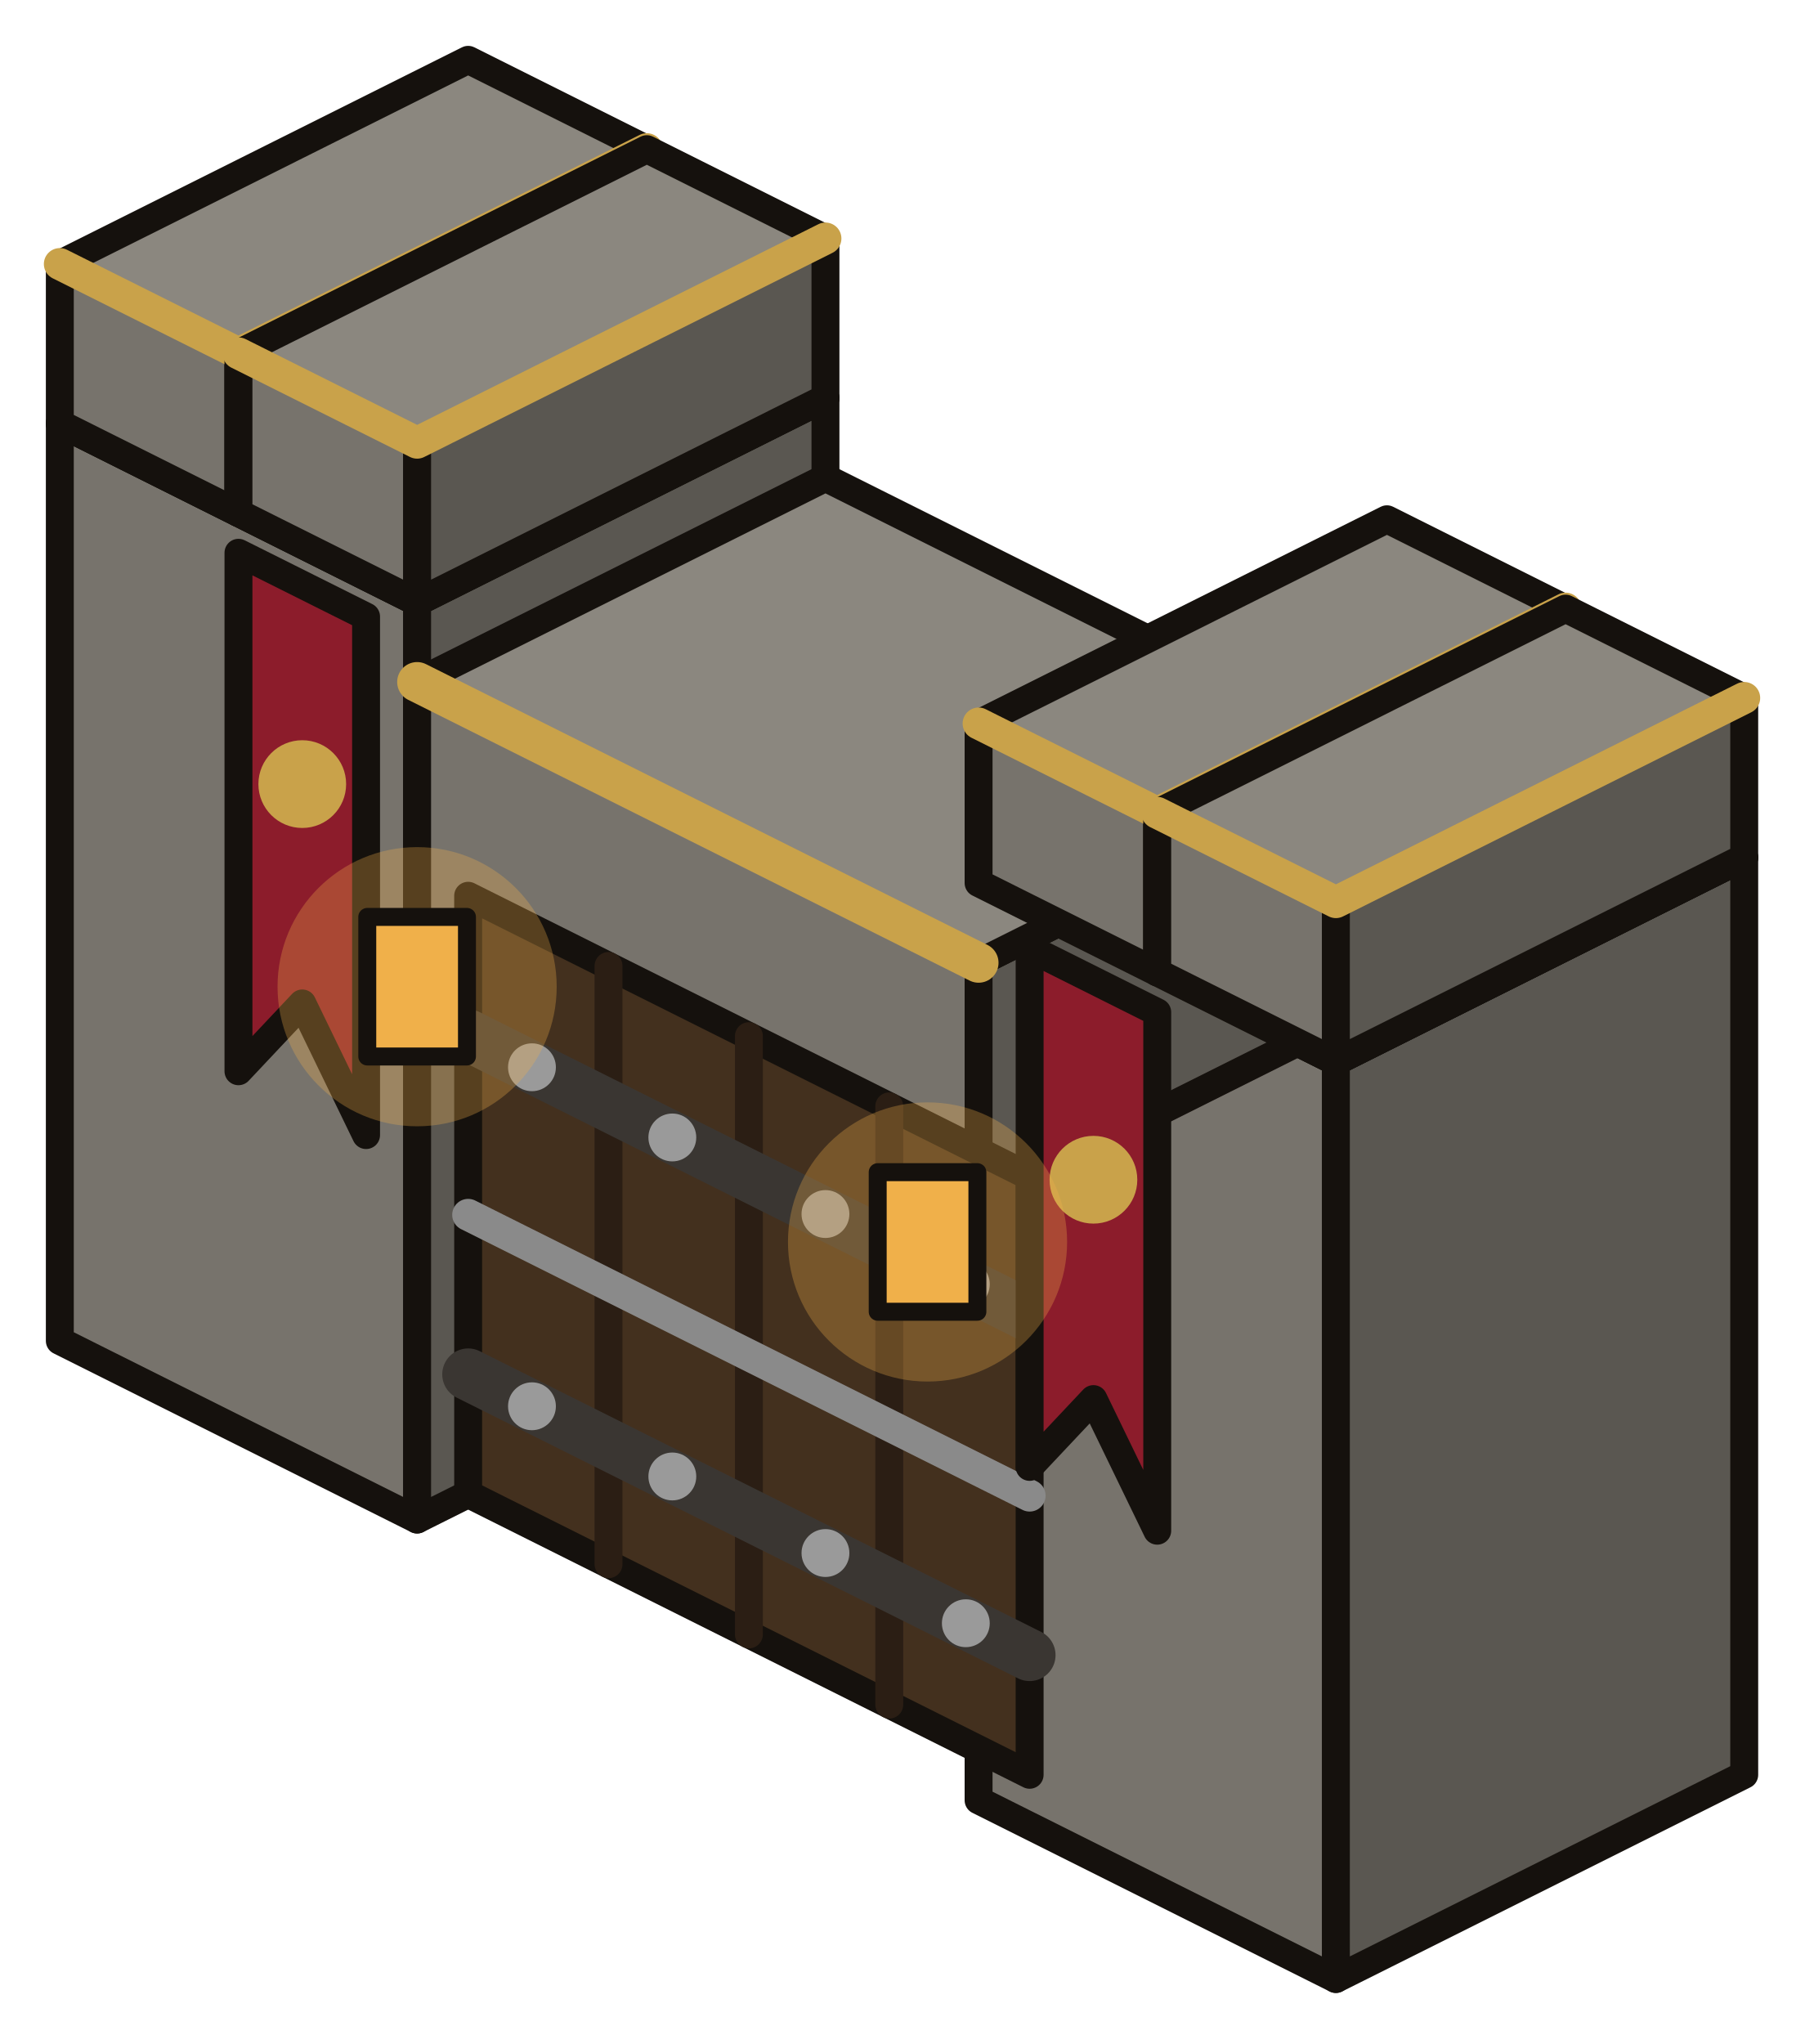
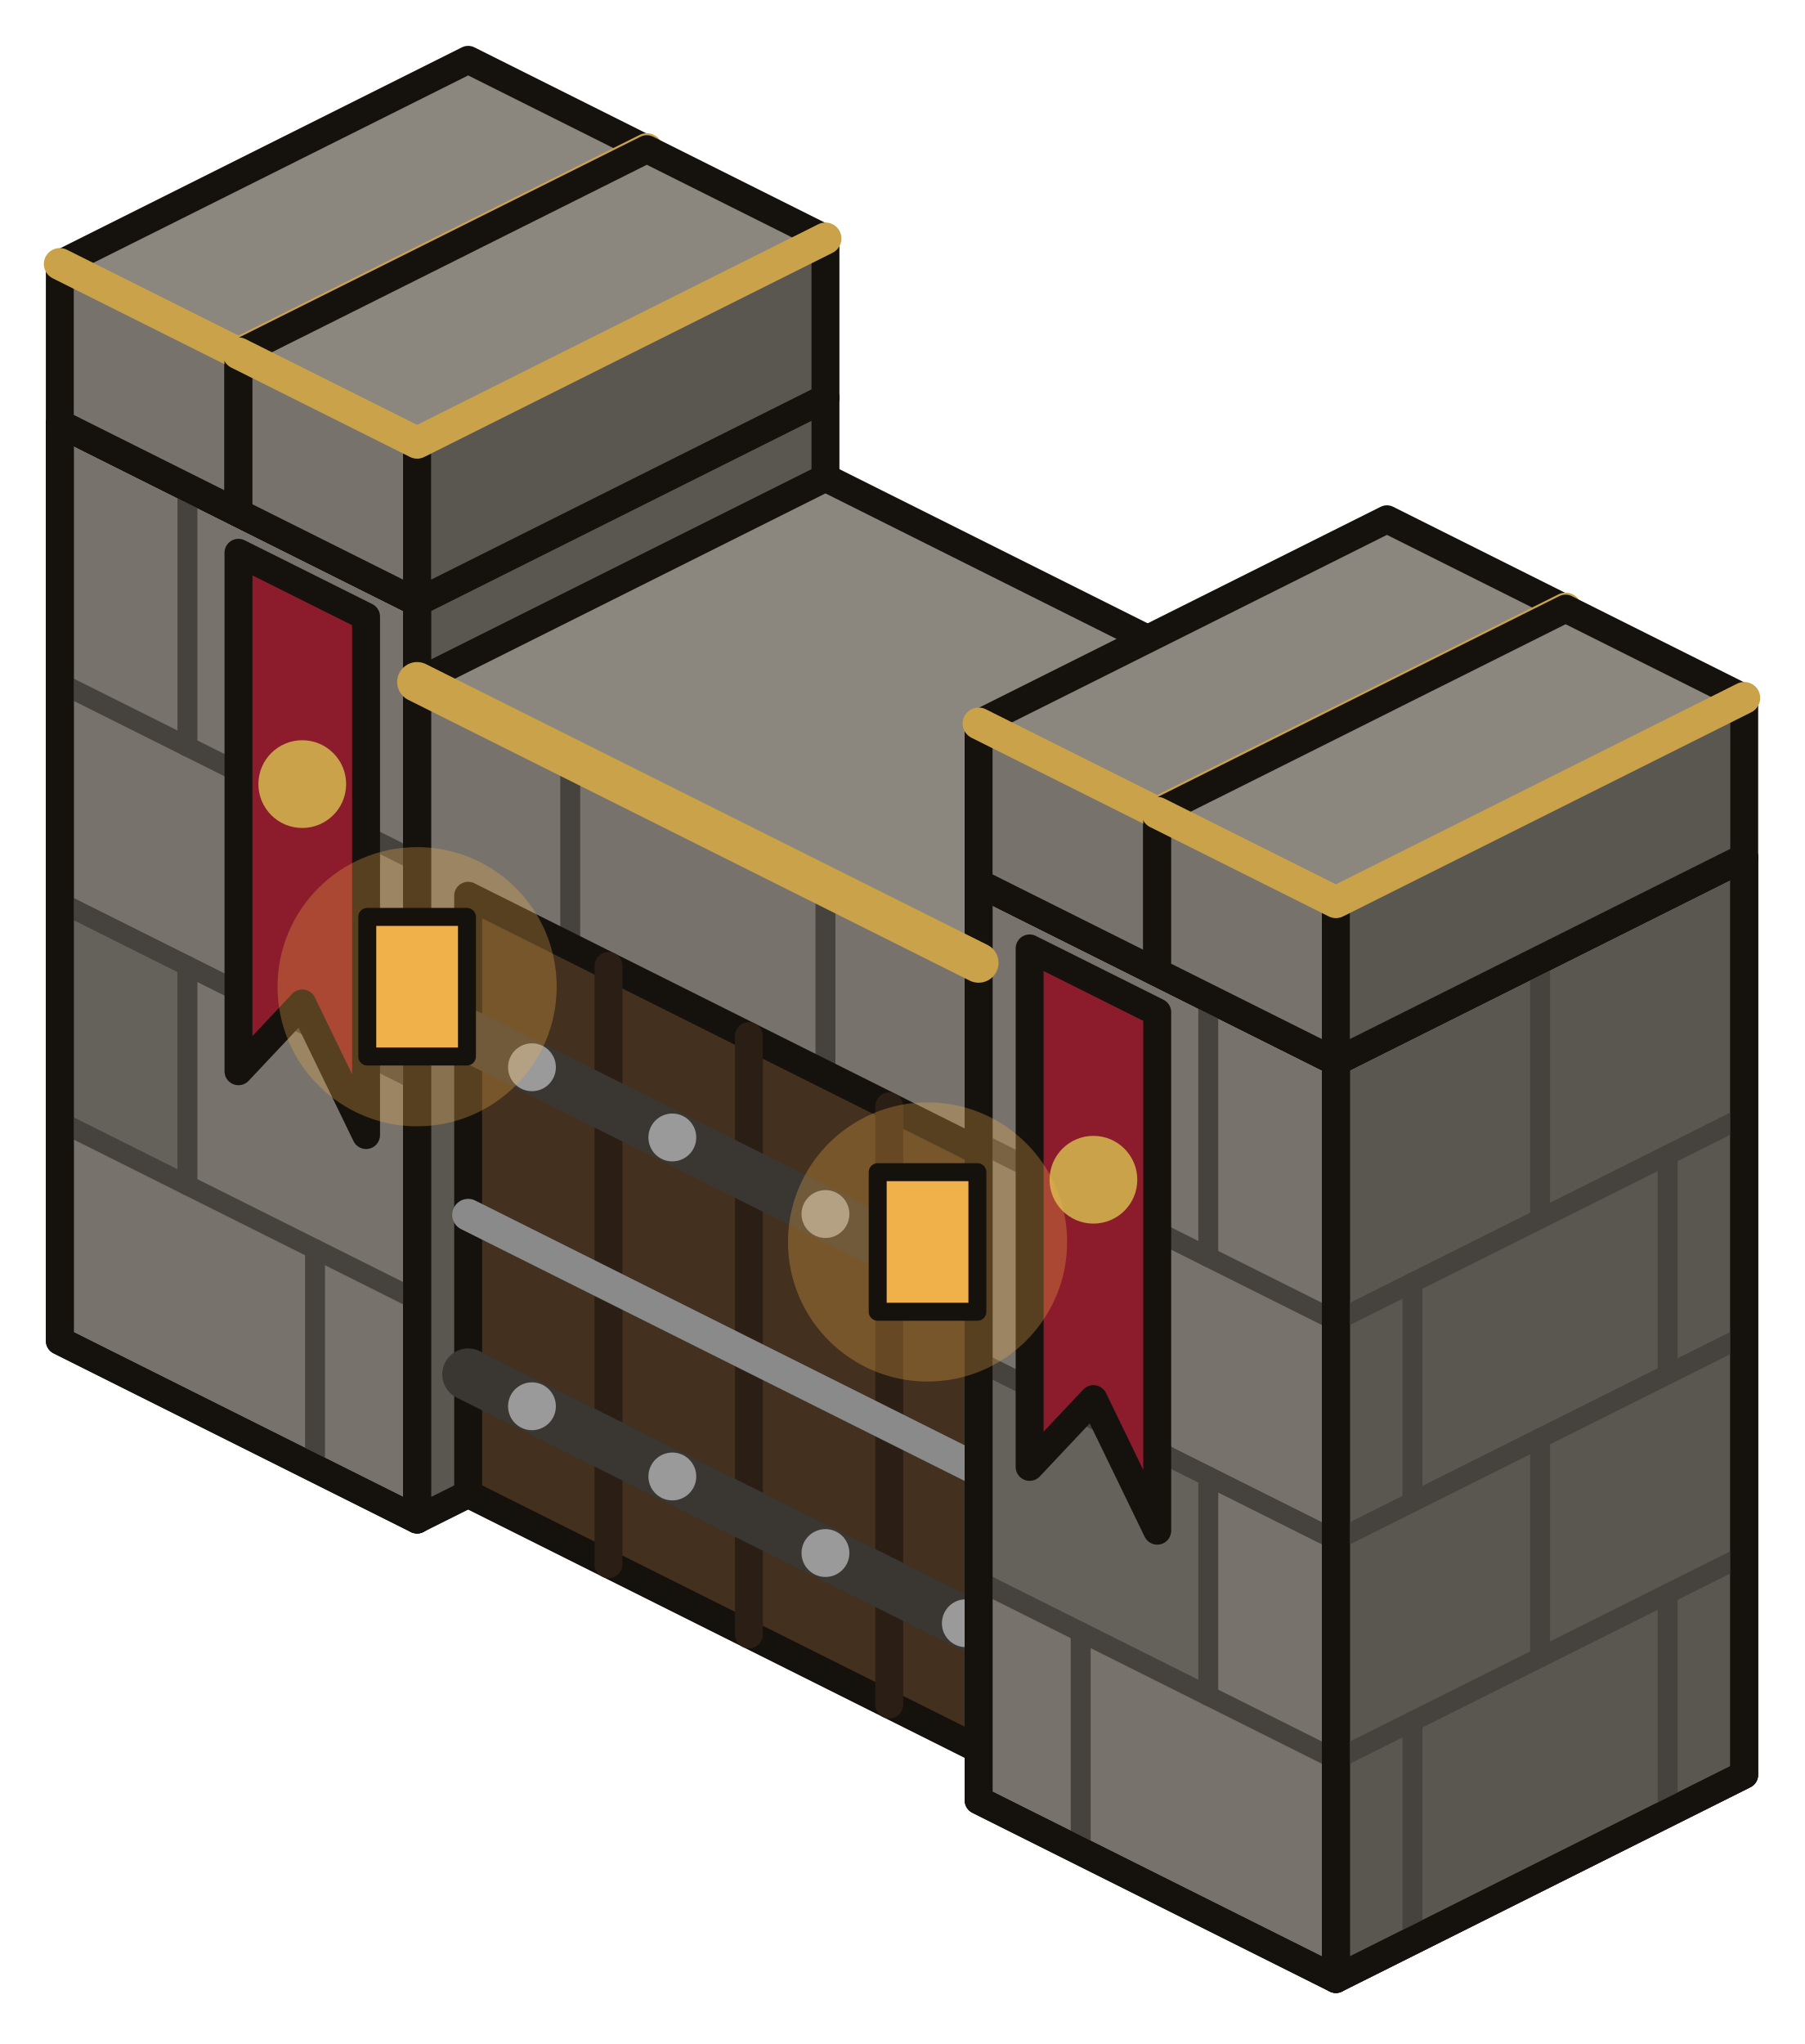
<svg xmlns="http://www.w3.org/2000/svg" width="181" height="205" viewBox="-45.24 -78.12 90.5 102.5">
  <polygon points="-42.24,-10.88 -24.32,-1.92 -24.32,-47.92 -42.24,-56.88" fill="#77736c" stroke="#15110d" stroke-width="1.4" stroke-linejoin="round" />
  <polygon points="-24.32,-1.92 -3.84,-12.16 -3.84,-58.16 -24.32,-47.92" fill="#5a5751" stroke="#15110d" stroke-width="1.4" stroke-linejoin="round" />
  <polygon points="-21.76,-67.12 -3.84,-58.16 -24.32,-47.92 -42.24,-56.88" fill="#8b877f" stroke="#15110d" stroke-width="1.4" stroke-linejoin="round" />
-   <polygon points="3.84,12.16 21.76,21.12 21.76,-24.88 3.84,-33.84" fill="#77736c" stroke="#15110d" stroke-width="1.4" stroke-linejoin="round" />
-   <polygon points="21.76,21.12 42.24,10.88 42.24,-35.12 21.76,-24.88" fill="#5a5751" stroke="#15110d" stroke-width="1.4" stroke-linejoin="round" />
-   <polygon points="24.32,-44.08 42.24,-35.12 21.76,-24.88 3.84,-33.84" fill="#8b877f" stroke="#15110d" stroke-width="1.4" stroke-linejoin="round" />
+   <polyline points="-29.44,-4.48 -29.44,-15.48" fill="none" stroke="#46433f" stroke-width="1" stroke-linecap="round" stroke-linejoin="round" />
+   <polyline points="-42.24,-21.88 -24.32,-12.92" fill="none" stroke="#46433f" stroke-width="1" stroke-linecap="round" stroke-linejoin="round" />
+   <polyline points="-35.84,-18.68 -35.84,-29.68" fill="none" stroke="#46433f" stroke-width="1" stroke-linecap="round" stroke-linejoin="round" />
+   <polyline points="-42.24,-32.88 -24.32,-23.92" fill="none" stroke="#46433f" stroke-width="1" stroke-linecap="round" stroke-linejoin="round" />
+   <polyline points="-29.44,-26.48 -29.44,-37.48" fill="none" stroke="#46433f" stroke-width="1" stroke-linecap="round" stroke-linejoin="round" />
+   <polyline points="-42.24,-43.88 -24.32,-34.92" fill="none" stroke="#46433f" stroke-width="1" stroke-linecap="round" stroke-linejoin="round" />
+   <polyline points="-35.84,-40.68 -35.84,-53.68" fill="none" stroke="#46433f" stroke-width="1" stroke-linecap="round" stroke-linejoin="round" />
+   <polygon points="-42.24,-21.88 -35.84,-18.68 -35.84,-29.68 -42.24,-32.88" fill="#46433f" opacity="0.35" />
+   <polygon points="-42.24,-10.88 -24.32,-1.92 -24.32,-47.92 -42.24,-56.88" fill="none" stroke="#15110d" stroke-width="1.4" stroke-linejoin="round" />
  <polygon points="-24.32,-31.92 3.84,-17.84 3.84,-29.84 -24.32,-43.92" fill="#77736c" stroke="#15110d" stroke-width="1.4" stroke-linejoin="round" />
  <polygon points="3.84,-17.84 24.32,-28.08 24.32,-40.08 3.84,-29.84" fill="#5a5751" stroke="#15110d" stroke-width="1.4" stroke-linejoin="round" />
  <polygon points="-3.84,-54.16 24.32,-40.08 3.84,-29.84 -24.32,-43.92" fill="#8b877f" stroke="#15110d" stroke-width="1.4" stroke-linejoin="round" />
+   <polyline points="-16.64,-28.08 -16.64,-40.08" fill="none" stroke="#46433f" stroke-width="1" stroke-linecap="round" stroke-linejoin="round" />
+   <polyline points="-3.84,-21.68 -3.84,-33.68" fill="none" stroke="#46433f" stroke-width="1" stroke-linecap="round" stroke-linejoin="round" />
+   <polygon points="-24.32,-31.92 3.84,-17.84 3.84,-29.84 -24.32,-43.92" fill="none" stroke="#15110d" stroke-width="1.4" stroke-linejoin="round" />
  <polygon points="-21.76,-3.2 6.4,10.88 6.4,-19.12 -21.76,-33.2" fill="#43301e" stroke="#15110d" stroke-width="1.4" stroke-linejoin="round" />
  <polyline points="-14.72,0.32 -14.72,-29.68" fill="none" stroke="#2b1e14" stroke-width="1.4" stroke-linecap="round" stroke-linejoin="round" />
  <polyline points="-7.68,3.84 -7.68,-26.16" fill="none" stroke="#2b1e14" stroke-width="1.4" stroke-linecap="round" stroke-linejoin="round" />
  <polyline points="-0.64,7.36 -0.64,-22.64" fill="none" stroke="#2b1e14" stroke-width="1.4" stroke-linecap="round" stroke-linejoin="round" />
  <polyline points="-21.76,-17.2 6.4,-3.12" fill="none" stroke="#8a8a8a" stroke-width="1.6" stroke-linecap="round" stroke-linejoin="round" />
  <polyline points="-21.76,-9.2 6.4,4.88" fill="none" stroke="#3a3632" stroke-width="2.6" stroke-linecap="round" stroke-linejoin="round" />
  <ellipse cx="-18.56" cy="-7.6" rx="1.2" ry="1.2" fill="#9a9a9a" />
  <ellipse cx="-11.52" cy="-4.08" rx="1.2" ry="1.2" fill="#9a9a9a" />
  <ellipse cx="-3.84" cy="-0.24" rx="1.2" ry="1.2" fill="#9a9a9a" />
  <ellipse cx="3.2" cy="3.28" rx="1.2" ry="1.2" fill="#9a9a9a" />
  <polyline points="-21.76,-26.2 6.4,-12.12" fill="none" stroke="#3a3632" stroke-width="2.6" stroke-linecap="round" stroke-linejoin="round" />
  <ellipse cx="-18.56" cy="-24.6" rx="1.2" ry="1.2" fill="#9a9a9a" />
  <ellipse cx="-11.52" cy="-21.08" rx="1.2" ry="1.2" fill="#9a9a9a" />
  <ellipse cx="-3.84" cy="-17.24" rx="1.2" ry="1.2" fill="#9a9a9a" />
  <ellipse cx="3.2" cy="-13.72" rx="1.2" ry="1.2" fill="#9a9a9a" />
+   <polygon points="3.84,12.16 21.76,21.12 21.76,-24.88 3.84,-33.84" fill="#77736c" stroke="#15110d" stroke-width="1.4" stroke-linejoin="round" />
+   <polygon points="21.76,21.12 42.24,10.88 42.24,-35.12 21.76,-24.88" fill="#5a5751" stroke="#15110d" stroke-width="1.4" stroke-linejoin="round" />
+   <polygon points="24.32,-44.08 42.24,-35.12 21.76,-24.88 3.84,-33.84" fill="#8b877f" stroke="#15110d" stroke-width="1.4" stroke-linejoin="round" />
+   <polyline points="8.96,14.72 8.96,3.72" fill="none" stroke="#46433f" stroke-width="1" stroke-linecap="round" stroke-linejoin="round" />
+   <polyline points="3.84,1.16 21.76,10.12" fill="none" stroke="#46433f" stroke-width="1" stroke-linecap="round" stroke-linejoin="round" />
+   <polyline points="15.36,6.92 15.36,-4.08" fill="none" stroke="#46433f" stroke-width="1" stroke-linecap="round" stroke-linejoin="round" />
+   <polyline points="3.84,-9.84 21.76,-0.88" fill="none" stroke="#46433f" stroke-width="1" stroke-linecap="round" stroke-linejoin="round" />
+   <polyline points="8.96,-7.28 8.96,-18.28" fill="none" stroke="#46433f" stroke-width="1" stroke-linecap="round" stroke-linejoin="round" />
+   <polyline points="3.84,-20.84 21.76,-11.88" fill="none" stroke="#46433f" stroke-width="1" stroke-linecap="round" stroke-linejoin="round" />
+   <polyline points="15.36,-15.08 15.36,-28.08" fill="none" stroke="#46433f" stroke-width="1" stroke-linecap="round" stroke-linejoin="round" />
+   <polygon points="3.84,1.16 15.36,6.92 15.36,-4.08 3.84,-9.84" fill="#46433f" opacity="0.35" />
+   <polygon points="3.84,12.16 21.76,21.12 21.76,-24.88 3.84,-33.84" fill="none" stroke="#15110d" stroke-width="1.4" stroke-linejoin="round" />
+   <polyline points="25.6,19.2 25.6,8.2" fill="none" stroke="#46433f" stroke-width="1" stroke-linecap="round" stroke-linejoin="round" />
+   <polyline points="38.4,12.8 38.4,1.8" fill="none" stroke="#46433f" stroke-width="1" stroke-linecap="round" stroke-linejoin="round" />
+   <polyline points="21.76,10.12 42.24,-0.12" fill="none" stroke="#46433f" stroke-width="1" stroke-linecap="round" stroke-linejoin="round" />
+   <polyline points="32,5 32,-6" fill="none" stroke="#46433f" stroke-width="1" stroke-linecap="round" stroke-linejoin="round" />
+   <polyline points="21.76,-0.88 42.24,-11.12" fill="none" stroke="#46433f" stroke-width="1" stroke-linecap="round" stroke-linejoin="round" />
+   <polyline points="25.6,-2.8 25.6,-13.8" fill="none" stroke="#46433f" stroke-width="1" stroke-linecap="round" stroke-linejoin="round" />
+   <polyline points="38.4,-9.2 38.4,-20.2" fill="none" stroke="#46433f" stroke-width="1" stroke-linecap="round" stroke-linejoin="round" />
+   <polyline points="21.76,-11.88 42.24,-22.12" fill="none" stroke="#46433f" stroke-width="1" stroke-linecap="round" stroke-linejoin="round" />
+   <polyline points="32,-17 32,-30" fill="none" stroke="#46433f" stroke-width="1" stroke-linecap="round" stroke-linejoin="round" />
+   <polygon points="21.76,21.12 42.24,10.88 42.24,-35.12 21.76,-24.88" fill="none" stroke="#15110d" stroke-width="1.4" stroke-linejoin="round" />
  <polygon points="-42.24,-56.88 -33.28,-52.4 -33.28,-60.4 -42.24,-64.88" fill="#77736c" stroke="#15110d" stroke-width="1.4" stroke-linejoin="round" />
  <polygon points="-33.28,-52.4 -12.8,-62.64 -12.8,-70.64 -33.28,-60.4" fill="#5a5751" stroke="#15110d" stroke-width="1.4" stroke-linejoin="round" />
  <polygon points="-21.76,-75.12 -12.8,-70.64 -33.28,-60.4 -42.24,-64.88" fill="#8b877f" stroke="#15110d" stroke-width="1.4" stroke-linejoin="round" />
  <polyline points="-42.24,-64.88 -33.28,-60.4 -12.8,-70.64" fill="none" stroke="#c9a24a" stroke-width="1.6" stroke-linecap="round" stroke-linejoin="round" />
  <polygon points="-33.28,-52.4 -24.32,-47.92 -24.32,-55.92 -33.28,-60.4" fill="#77736c" stroke="#15110d" stroke-width="1.4" stroke-linejoin="round" />
  <polygon points="-24.32,-47.92 -3.84,-58.16 -3.84,-66.16 -24.32,-55.92" fill="#5a5751" stroke="#15110d" stroke-width="1.4" stroke-linejoin="round" />
  <polygon points="-12.8,-70.64 -3.84,-66.16 -24.32,-55.92 -33.28,-60.4" fill="#8b877f" stroke="#15110d" stroke-width="1.4" stroke-linejoin="round" />
  <polyline points="-33.28,-60.4 -24.32,-55.92 -3.84,-66.16" fill="none" stroke="#c9a24a" stroke-width="1.6" stroke-linecap="round" stroke-linejoin="round" />
  <polygon points="3.84,-33.84 12.8,-29.36 12.8,-37.36 3.84,-41.84" fill="#77736c" stroke="#15110d" stroke-width="1.4" stroke-linejoin="round" />
  <polygon points="12.8,-29.36 33.28,-39.6 33.28,-47.6 12.8,-37.36" fill="#5a5751" stroke="#15110d" stroke-width="1.4" stroke-linejoin="round" />
  <polygon points="24.32,-52.08 33.28,-47.6 12.8,-37.36 3.84,-41.84" fill="#8b877f" stroke="#15110d" stroke-width="1.4" stroke-linejoin="round" />
  <polyline points="3.84,-41.84 12.8,-37.36 33.28,-47.6" fill="none" stroke="#c9a24a" stroke-width="1.6" stroke-linecap="round" stroke-linejoin="round" />
  <polygon points="12.8,-29.36 21.76,-24.88 21.76,-32.88 12.8,-37.36" fill="#77736c" stroke="#15110d" stroke-width="1.4" stroke-linejoin="round" />
  <polygon points="21.76,-24.88 42.24,-35.12 42.24,-43.12 21.76,-32.88" fill="#5a5751" stroke="#15110d" stroke-width="1.4" stroke-linejoin="round" />
  <polygon points="33.28,-47.6 42.24,-43.12 21.76,-32.88 12.8,-37.36" fill="#8b877f" stroke="#15110d" stroke-width="1.4" stroke-linejoin="round" />
  <polyline points="12.8,-37.36 21.76,-32.88 42.24,-43.12" fill="none" stroke="#c9a24a" stroke-width="1.6" stroke-linecap="round" stroke-linejoin="round" />
  <polygon points="-33.28,-50.4 -26.88,-47.2 -26.88,-21.2 -30.08,-27.8 -33.28,-24.4" fill="#8c1c2b" stroke="#15110d" stroke-width="1.4" stroke-linejoin="round" />
  <polygon points="6.4,-30.56 12.8,-27.36 12.8,-1.36 9.6,-7.96 6.4,-4.56" fill="#8c1c2b" stroke="#15110d" stroke-width="1.4" stroke-linejoin="round" />
  <ellipse cx="-30.08" cy="-38.8" rx="2.2" ry="2.2" fill="#c9a24a" />
  <ellipse cx="9.6" cy="-18.96" rx="2.2" ry="2.2" fill="#c9a24a" />
  <polyline points="-24.32,-43.92 3.84,-29.84" fill="none" stroke="#c9a24a" stroke-width="2" stroke-linecap="round" stroke-linejoin="round" />
  <ellipse cx="-24.32" cy="-28.64" rx="7" ry="7" fill="#f0b04a" opacity="0.3" />
  <polygon points="-26.82,-32.14 -21.82,-32.14 -21.82,-25.14 -26.82,-25.14" fill="#f0b04a" stroke="#15110d" stroke-width="0.9" stroke-linejoin="round" />
  <ellipse cx="1.28" cy="-15.84" rx="7" ry="7" fill="#f0b04a" opacity="0.3" />
  <polygon points="-1.22,-19.34 3.78,-19.34 3.78,-12.34 -1.22,-12.34" fill="#f0b04a" stroke="#15110d" stroke-width="0.9" stroke-linejoin="round" />
</svg>
